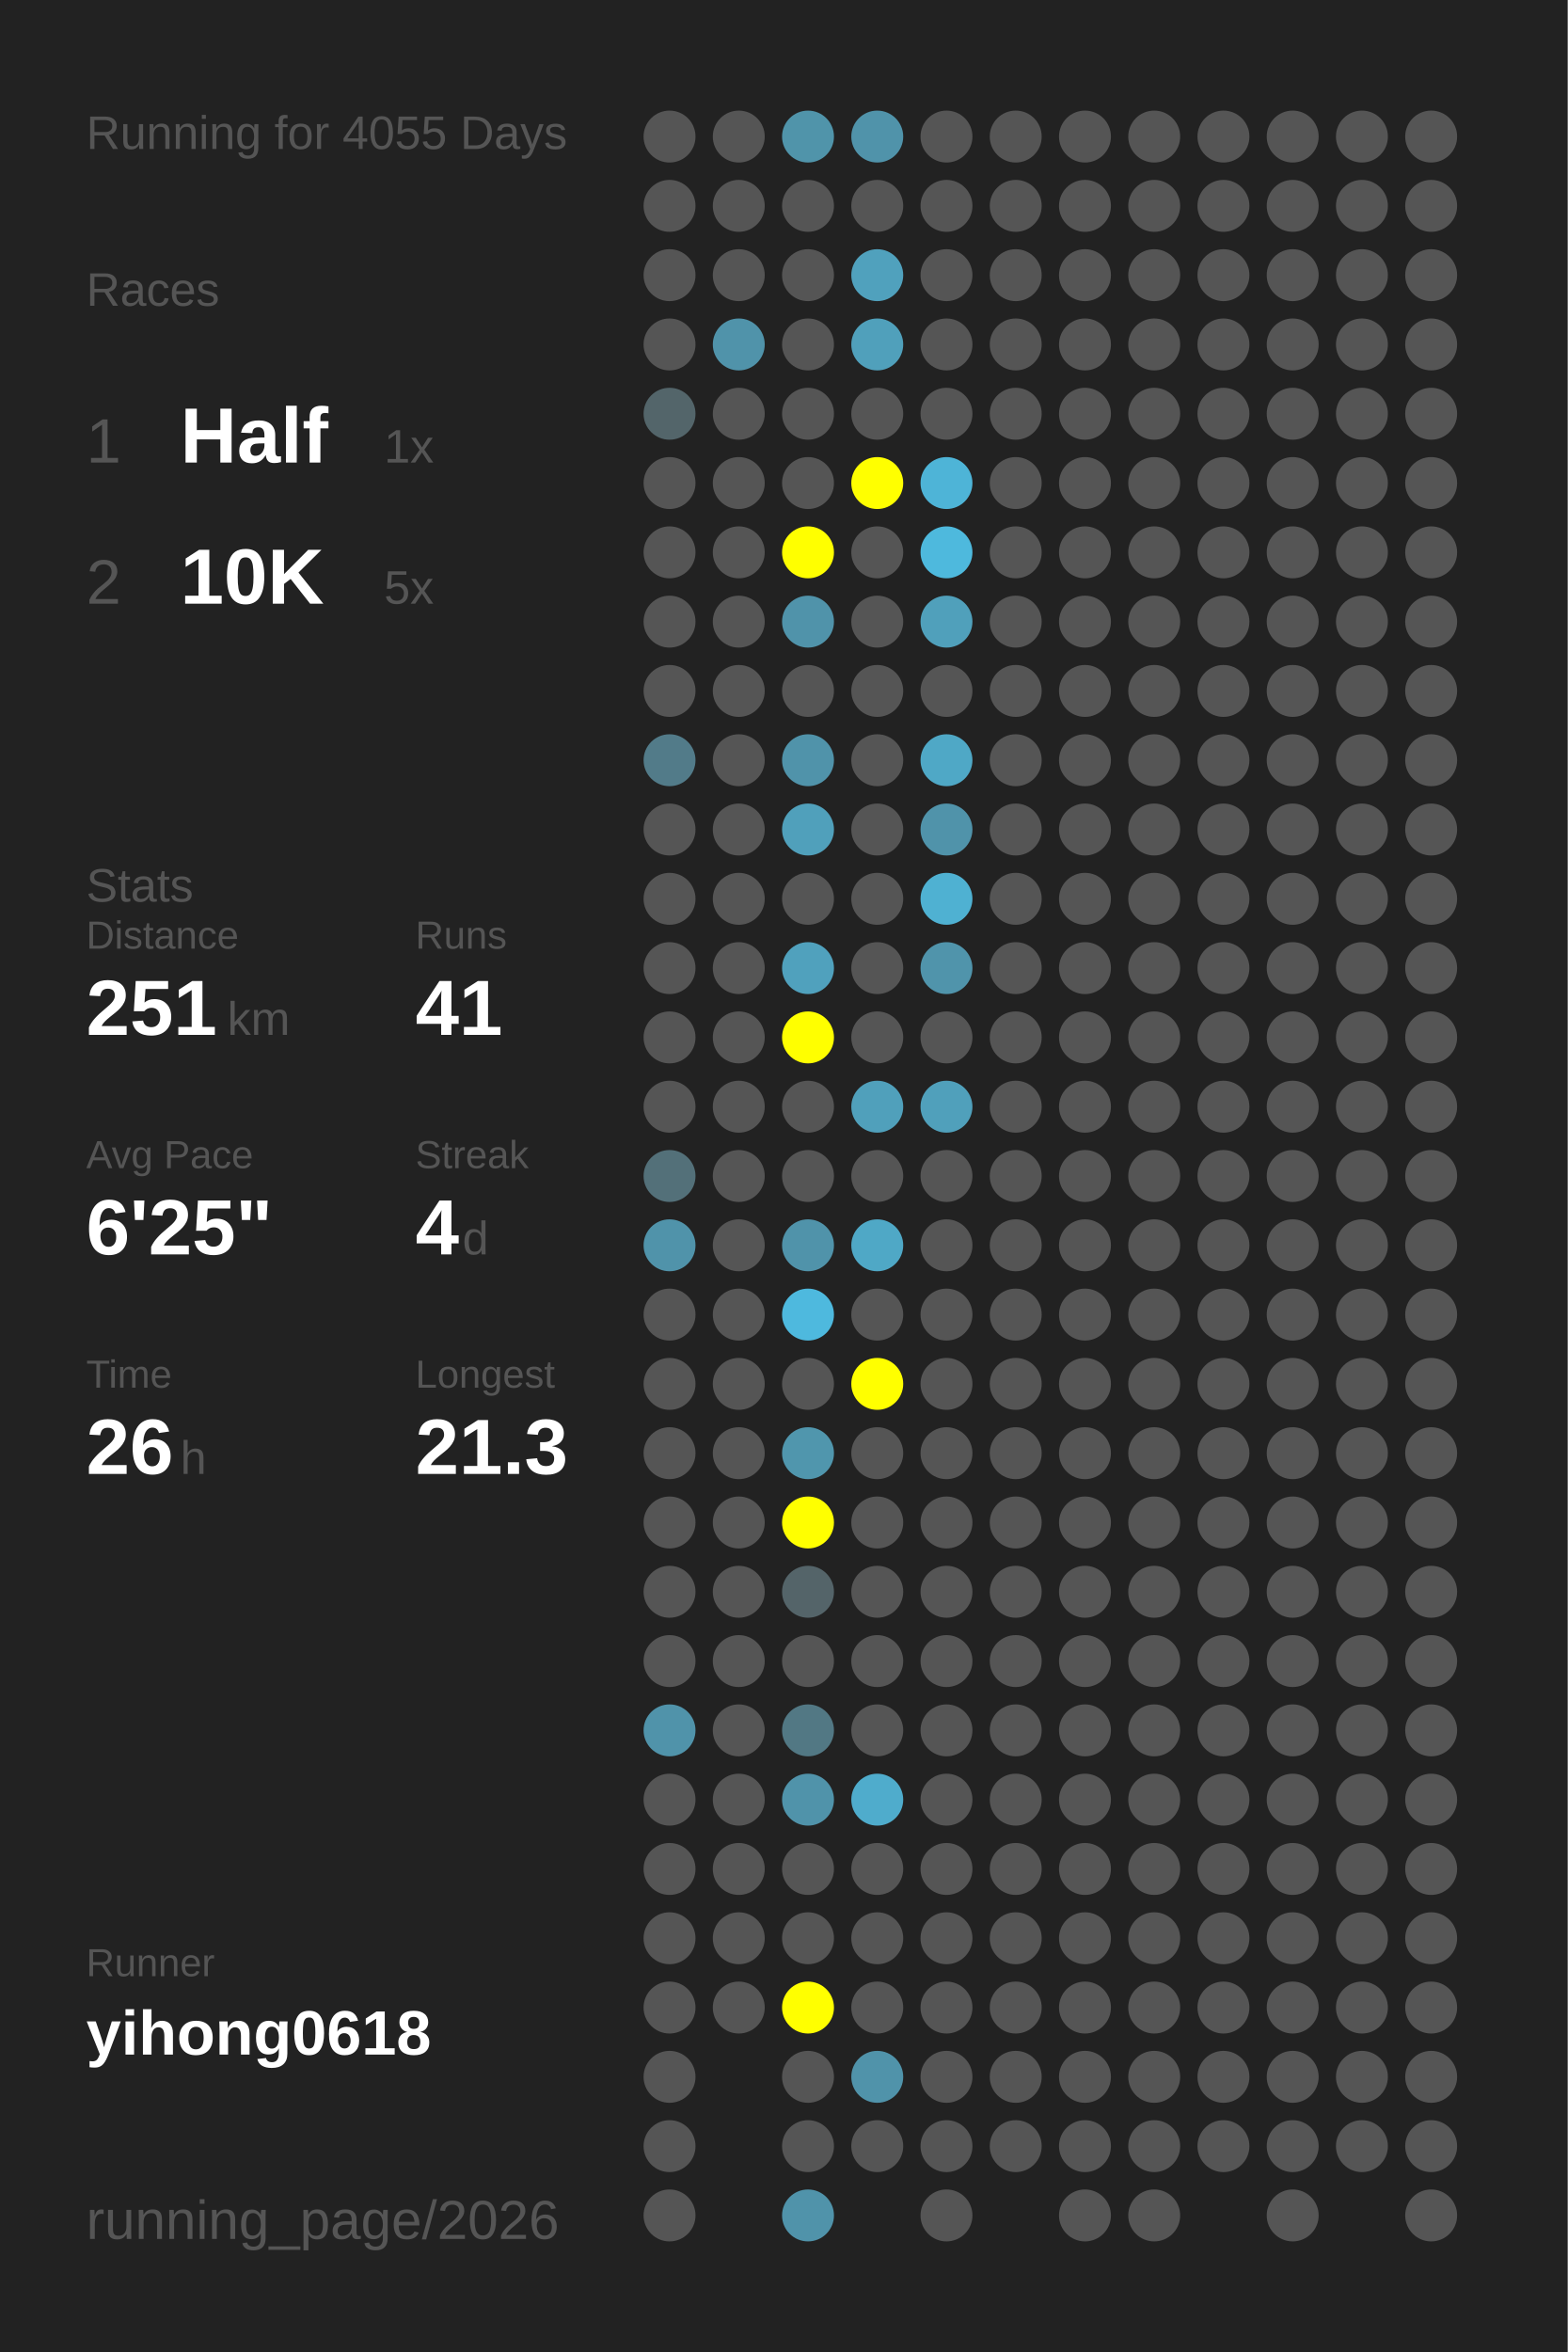
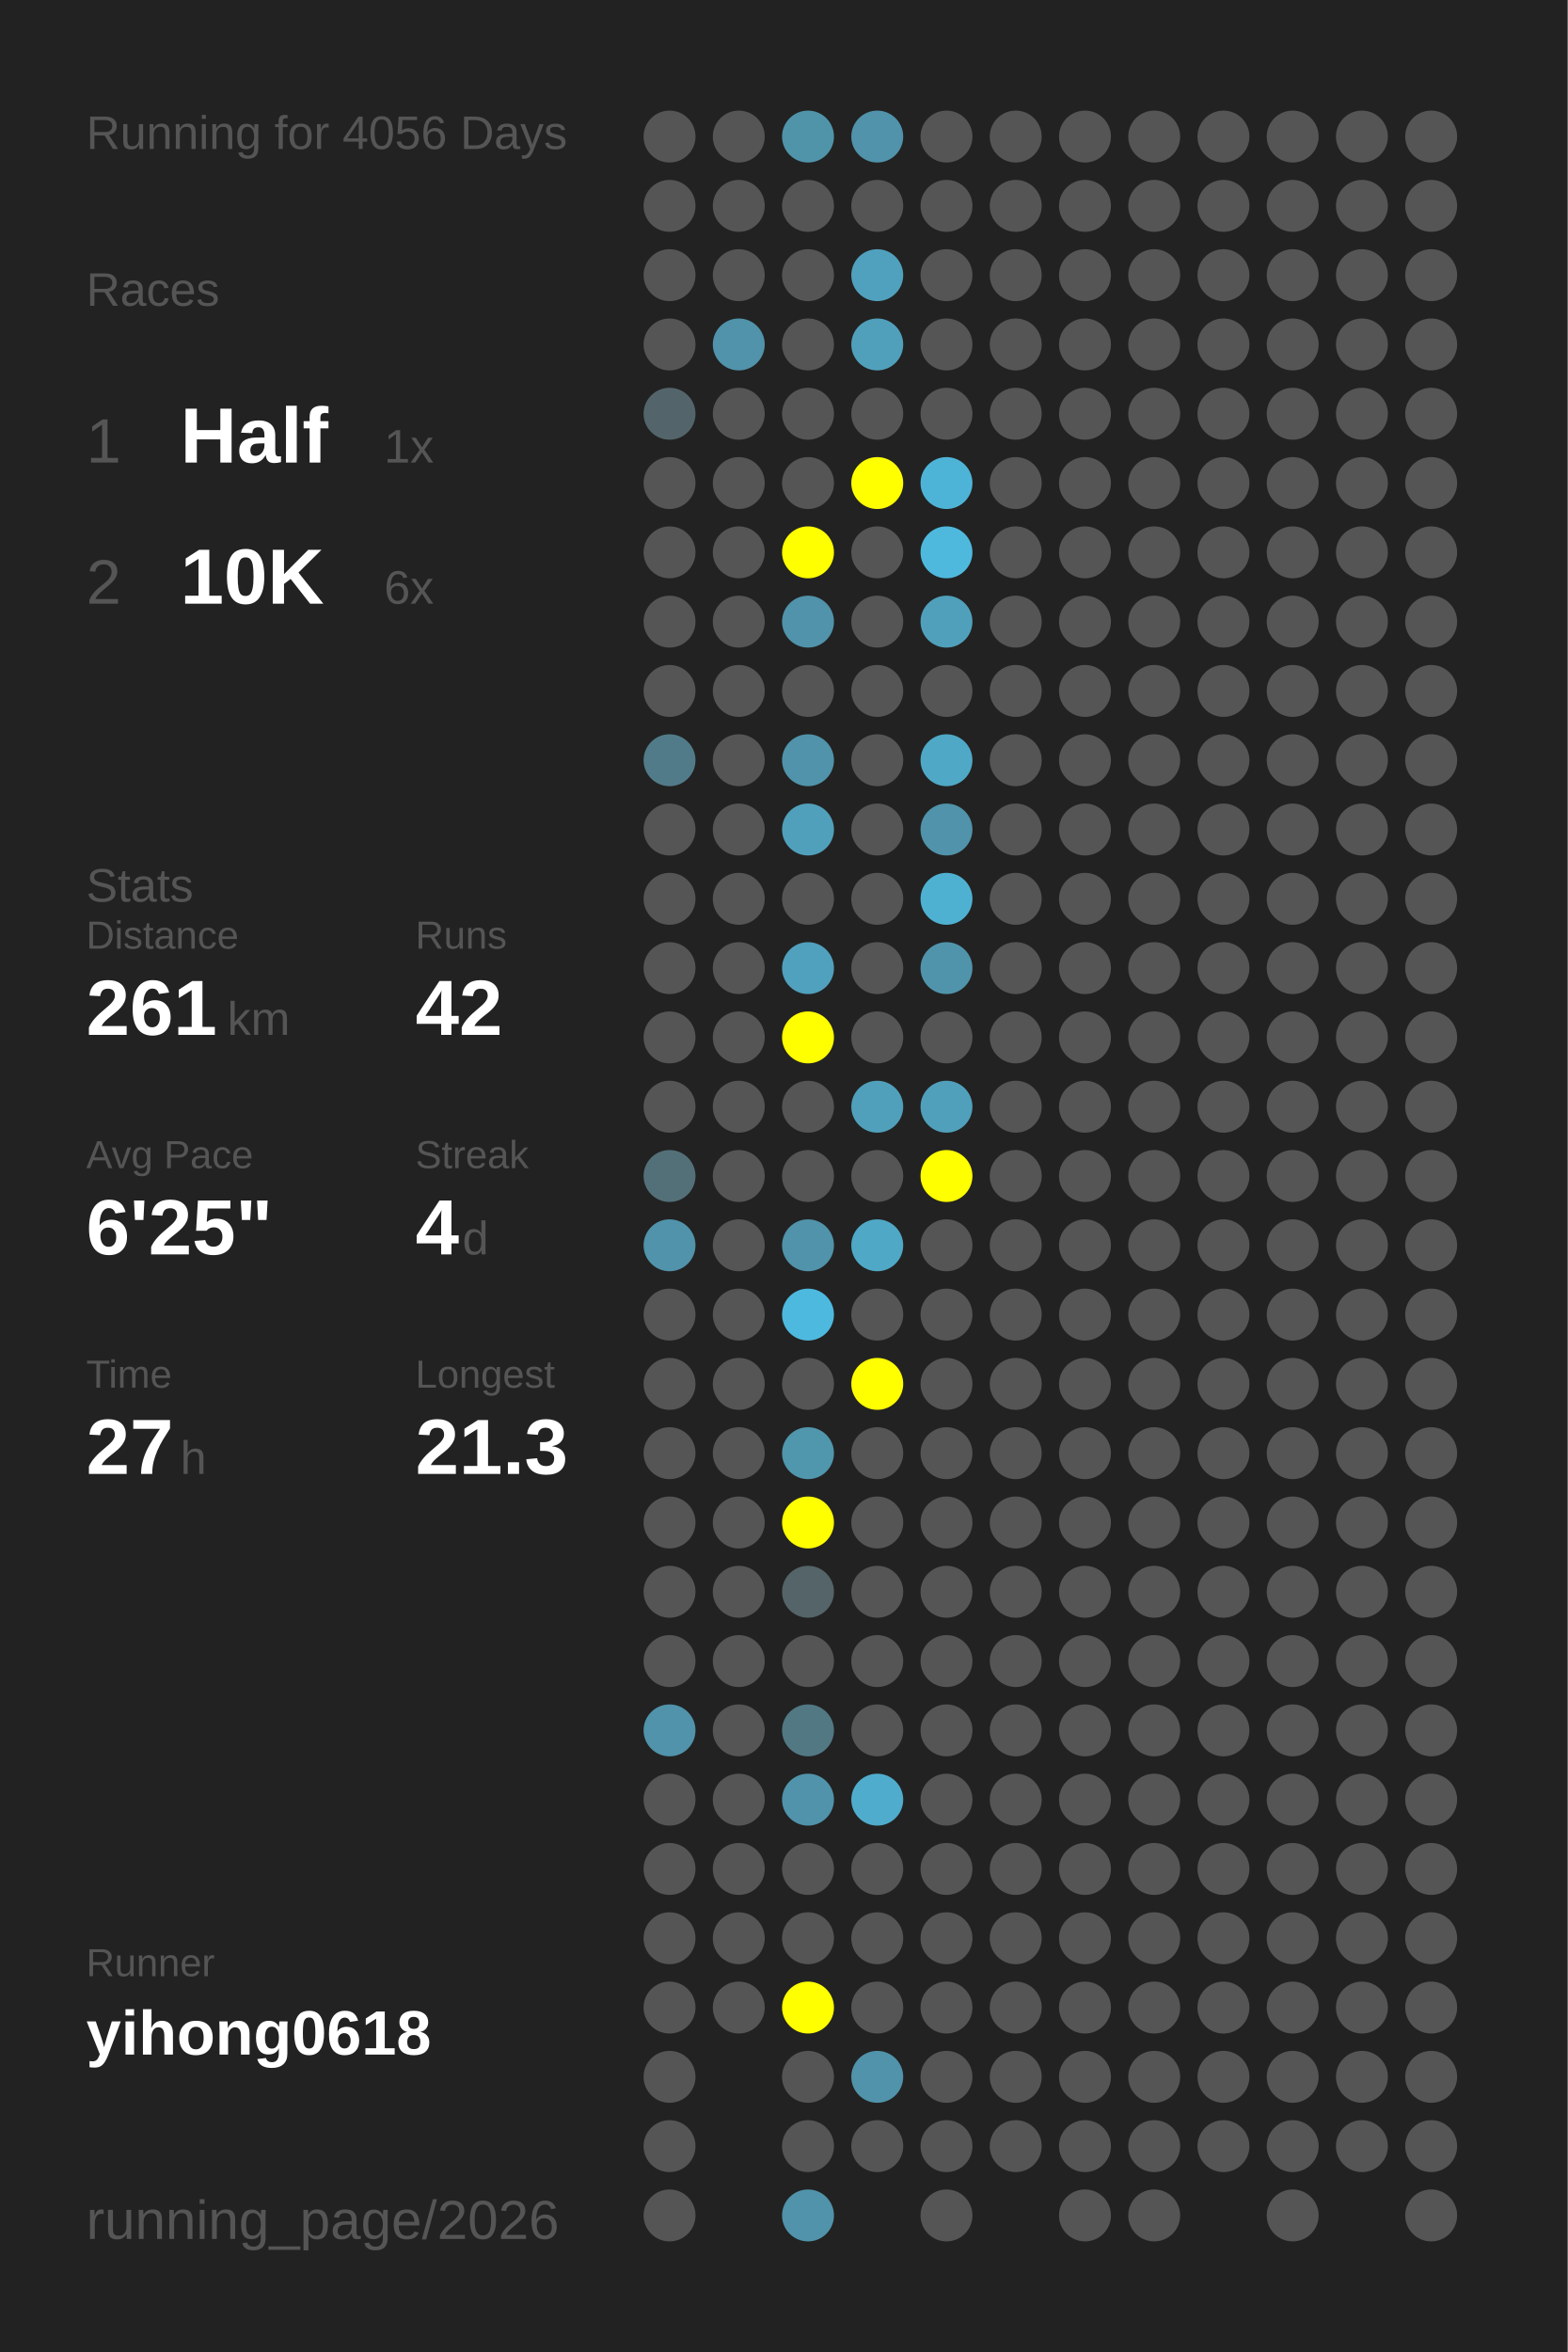
<svg xmlns="http://www.w3.org/2000/svg" baseProfile="full" height="300mm" version="1.1" viewBox="0,0,200,300" width="200mm">
  <defs />
  <rect fill="#222222" height="300" width="200" x="0" y="0" />
-   <text fill="#555555" style="font-size:6px; font-family:Arial;" x="11" y="19">Running for 4055 Days</text>
+   <text fill="#555555" style="font-size:6px; font-family:Arial;" x="11" y="19">Running for 4056 Days</text>
  <text fill="#555555" style="font-size:6px; font-family:Arial;" x="11" y="39">Races</text>
  <text fill="#555555" style="font-size:8px; font-family:Arial;" x="11" y="59">1</text>
  <text fill="#FFFFFF" style="font-size:10px; font-family:Arial; font-weight:bold;" x="23" y="59">Half</text>
  <text fill="#555555" style="font-size:6px; font-family:Arial;" x="49" y="59">1x</text>
  <text fill="#555555" style="font-size:8px; font-family:Arial;" x="11" y="77">2</text>
  <text fill="#FFFFFF" style="font-size:10px; font-family:Arial; font-weight:bold;" x="23" y="77">10K</text>
-   <text fill="#555555" style="font-size:6px; font-family:Arial;" x="49" y="77">5x</text>
+   <text fill="#555555" style="font-size:6px; font-family:Arial;" x="49" y="77">6x</text>
  <text fill="#555555" style="font-size:6px; font-family:Arial;" x="11" y="115">Stats</text>
  <text fill="#555555" style="font-size:5px; font-family:Arial;" x="11" y="121">Distance</text>
-   <text fill="#FFFFFF" style="font-size:10px; font-family:Arial; font-weight:bold;" x="11" y="132">251</text>
+   <text fill="#FFFFFF" style="font-size:10px; font-family:Arial; font-weight:bold;" x="11" y="132">261</text>
  <text fill="#555555" style="font-size:6px; font-family:Arial;" x="29" y="132">km</text>
  <text fill="#555555" style="font-size:5px; font-family:Arial;" x="53" y="121">Runs</text>
-   <text fill="#FFFFFF" style="font-size:10px; font-family:Arial; font-weight:bold;" x="53" y="132">41</text>
+   <text fill="#FFFFFF" style="font-size:10px; font-family:Arial; font-weight:bold;" x="53" y="132">42</text>
  <text fill="#555555" style="font-size:5px; font-family:Arial;" x="11" y="149">Avg Pace</text>
  <text fill="#FFFFFF" style="font-size:10px; font-family:Arial; font-weight:bold;" x="11" y="160">6'25"</text>
  <text fill="#555555" style="font-size:5px; font-family:Arial;" x="53" y="149">Streak</text>
  <text fill="#FFFFFF" style="font-size:10px; font-family:Arial; font-weight:bold;" x="53" y="160">4</text>
  <text fill="#555555" style="font-size:6px; font-family:Arial;" x="59" y="160">d</text>
  <text fill="#555555" style="font-size:5px; font-family:Arial;" x="11" y="177">Time</text>
-   <text fill="#FFFFFF" style="font-size:10px; font-family:Arial; font-weight:bold;" x="11" y="188">26</text>
+   <text fill="#FFFFFF" style="font-size:10px; font-family:Arial; font-weight:bold;" x="11" y="188">27</text>
  <text fill="#555555" style="font-size:6px; font-family:Arial;" x="23" y="188">h</text>
  <text fill="#555555" style="font-size:5px; font-family:Arial;" x="53" y="177">Longest</text>
  <text fill="#FFFFFF" style="font-size:10px; font-family:Arial; font-weight:bold;" x="53" y="188">21.3</text>
  <text fill="#555555" style="font-size:5px; font-family:Arial;" x="11" y="252.065">Runner</text>
  <text fill="#FFFFFF" style="font-size:8px; font-family:Arial; font-weight:bold;" x="11" y="262.065">yihong0618</text>
  <text fill="#555555" style="font-size:7px; font-family:Arial;" x="11" y="285.581">running_page/2026</text>
  <circle cx="85.417" cy="17.419" fill="#555555" r="3.312" />
  <circle cx="85.417" cy="26.258" fill="#555555" r="3.312" />
  <circle cx="85.417" cy="35.097" fill="#555555" r="3.312" />
  <circle cx="85.417" cy="43.935" fill="#555555" r="3.312" />
  <circle cx="85.417" cy="52.774" fill="#53656a" r="3.312" />
  <circle cx="85.417" cy="61.613" fill="#555555" r="3.312" />
  <circle cx="85.417" cy="70.452" fill="#555555" r="3.312" />
  <circle cx="85.417" cy="79.29" fill="#555555" r="3.312" />
  <circle cx="85.417" cy="88.129" fill="#555555" r="3.312" />
  <circle cx="85.417" cy="96.968" fill="#527b89" r="3.312" />
  <circle cx="85.417" cy="105.806" fill="#555555" r="3.312" />
  <circle cx="85.417" cy="114.645" fill="#555555" r="3.312" />
  <circle cx="85.417" cy="123.484" fill="#555555" r="3.312" />
  <circle cx="85.417" cy="132.323" fill="#555555" r="3.312" />
  <circle cx="85.417" cy="141.161" fill="#555555" r="3.312" />
  <circle cx="85.417" cy="150" fill="#537079" r="3.312" />
  <circle cx="85.417" cy="158.839" fill="#5093aa" r="3.312" />
  <circle cx="85.417" cy="167.677" fill="#555555" r="3.312" />
  <circle cx="85.417" cy="176.516" fill="#555555" r="3.312" />
  <circle cx="85.417" cy="185.355" fill="#555555" r="3.312" />
  <circle cx="85.417" cy="194.194" fill="#555555" r="3.312" />
  <circle cx="85.417" cy="203.032" fill="#555555" r="3.312" />
  <circle cx="85.417" cy="211.871" fill="#555555" r="3.312" />
  <circle cx="85.417" cy="220.71" fill="#5093aa" r="3.312" />
  <circle cx="85.417" cy="229.548" fill="#555555" r="3.312" />
  <circle cx="85.417" cy="238.387" fill="#555555" r="3.312" />
  <circle cx="85.417" cy="247.226" fill="#555555" r="3.312" />
  <circle cx="85.417" cy="256.065" fill="#555555" r="3.312" />
  <circle cx="85.417" cy="264.903" fill="#555555" r="3.312" />
  <circle cx="85.417" cy="273.742" fill="#555555" r="3.312" />
  <circle cx="85.417" cy="282.581" fill="#555555" r="3.312" />
  <circle cx="94.25" cy="17.419" fill="#555555" r="3.312" />
  <circle cx="94.25" cy="26.258" fill="#555555" r="3.312" />
  <circle cx="94.25" cy="35.097" fill="#555555" r="3.312" />
  <circle cx="94.25" cy="43.935" fill="#5093aa" r="3.312" />
  <circle cx="94.25" cy="52.774" fill="#555555" r="3.312" />
  <circle cx="94.25" cy="61.613" fill="#555555" r="3.312" />
  <circle cx="94.25" cy="70.452" fill="#555555" r="3.312" />
  <circle cx="94.25" cy="79.29" fill="#555555" r="3.312" />
  <circle cx="94.25" cy="88.129" fill="#555555" r="3.312" />
  <circle cx="94.25" cy="96.968" fill="#555555" r="3.312" />
  <circle cx="94.25" cy="105.806" fill="#555555" r="3.312" />
  <circle cx="94.25" cy="114.645" fill="#555555" r="3.312" />
  <circle cx="94.25" cy="123.484" fill="#555555" r="3.312" />
  <circle cx="94.25" cy="132.323" fill="#555555" r="3.312" />
  <circle cx="94.25" cy="141.161" fill="#555555" r="3.312" />
  <circle cx="94.25" cy="150" fill="#555555" r="3.312" />
  <circle cx="94.25" cy="158.839" fill="#555555" r="3.312" />
  <circle cx="94.25" cy="167.677" fill="#555555" r="3.312" />
  <circle cx="94.25" cy="176.516" fill="#555555" r="3.312" />
  <circle cx="94.25" cy="185.355" fill="#555555" r="3.312" />
  <circle cx="94.25" cy="194.194" fill="#555555" r="3.312" />
  <circle cx="94.25" cy="203.032" fill="#555555" r="3.312" />
  <circle cx="94.25" cy="211.871" fill="#555555" r="3.312" />
  <circle cx="94.25" cy="220.71" fill="#555555" r="3.312" />
  <circle cx="94.25" cy="229.548" fill="#555555" r="3.312" />
  <circle cx="94.25" cy="238.387" fill="#555555" r="3.312" />
  <circle cx="94.25" cy="247.226" fill="#555555" r="3.312" />
  <circle cx="94.25" cy="256.065" fill="#555555" r="3.312" />
  <circle cx="103.083" cy="17.419" fill="#5094aa" r="3.312" />
  <circle cx="103.083" cy="26.258" fill="#555555" r="3.312" />
  <circle cx="103.083" cy="35.097" fill="#555555" r="3.312" />
  <circle cx="103.083" cy="43.935" fill="#555555" r="3.312" />
  <circle cx="103.083" cy="52.774" fill="#555555" r="3.312" />
  <circle cx="103.083" cy="61.613" fill="#555555" r="3.312" />
  <circle cx="103.083" cy="70.452" fill="#FFFF00" r="3.312" />
  <circle cx="103.083" cy="79.29" fill="#5093aa" r="3.312" />
  <circle cx="103.083" cy="88.129" fill="#555555" r="3.312" />
  <circle cx="103.083" cy="96.968" fill="#5093aa" r="3.312" />
  <circle cx="103.083" cy="105.806" fill="#50a0bb" r="3.312" />
  <circle cx="103.083" cy="114.645" fill="#555555" r="3.312" />
  <circle cx="103.083" cy="123.484" fill="#50a1bd" r="3.312" />
  <circle cx="103.083" cy="132.323" fill="#FFFF00" r="3.312" />
  <circle cx="103.083" cy="141.161" fill="#555555" r="3.312" />
  <circle cx="103.083" cy="150" fill="#555555" r="3.312" />
  <circle cx="103.083" cy="158.839" fill="#5093aa" r="3.312" />
  <circle cx="103.083" cy="167.677" fill="#4eb9de" r="3.312" />
  <circle cx="103.083" cy="176.516" fill="#555555" r="3.312" />
  <circle cx="103.083" cy="185.355" fill="#5096ad" r="3.312" />
  <circle cx="103.083" cy="194.194" fill="#FFFF00" r="3.312" />
  <circle cx="103.083" cy="203.032" fill="#546469" r="3.312" />
  <circle cx="103.083" cy="211.871" fill="#555555" r="3.312" />
  <circle cx="103.083" cy="220.71" fill="#527884" r="3.312" />
  <circle cx="103.083" cy="229.548" fill="#5093aa" r="3.312" />
  <circle cx="103.083" cy="238.387" fill="#555555" r="3.312" />
  <circle cx="103.083" cy="247.226" fill="#555555" r="3.312" />
  <circle cx="103.083" cy="256.065" fill="#FFFF00" r="3.312" />
  <circle cx="103.083" cy="264.903" fill="#555555" r="3.312" />
  <circle cx="103.083" cy="273.742" fill="#555555" r="3.312" />
  <circle cx="103.083" cy="282.581" fill="#5093aa" r="3.312" />
  <circle cx="111.917" cy="17.419" fill="#5093aa" r="3.312" />
  <circle cx="111.917" cy="26.258" fill="#555555" r="3.312" />
  <circle cx="111.917" cy="35.097" fill="#50a1bd" r="3.312" />
  <circle cx="111.917" cy="43.935" fill="#50a0bb" r="3.312" />
  <circle cx="111.917" cy="52.774" fill="#555555" r="3.312" />
  <circle cx="111.917" cy="61.613" fill="#FFFF00" r="3.312" />
  <circle cx="111.917" cy="70.452" fill="#555555" r="3.312" />
  <circle cx="111.917" cy="79.29" fill="#555555" r="3.312" />
  <circle cx="111.917" cy="88.129" fill="#555555" r="3.312" />
  <circle cx="111.917" cy="96.968" fill="#555555" r="3.312" />
  <circle cx="111.917" cy="105.806" fill="#555555" r="3.312" />
  <circle cx="111.917" cy="114.645" fill="#555555" r="3.312" />
  <circle cx="111.917" cy="123.484" fill="#555555" r="3.312" />
  <circle cx="111.917" cy="132.323" fill="#555555" r="3.312" />
  <circle cx="111.917" cy="141.161" fill="#50a0bb" r="3.312" />
  <circle cx="111.917" cy="150" fill="#555555" r="3.312" />
  <circle cx="111.917" cy="158.839" fill="#4fa8c6" r="3.312" />
  <circle cx="111.917" cy="167.677" fill="#555555" r="3.312" />
  <circle cx="111.917" cy="176.516" fill="#FFFF00" r="3.312" />
  <circle cx="111.917" cy="185.355" fill="#555555" r="3.312" />
  <circle cx="111.917" cy="194.194" fill="#555555" r="3.312" />
  <circle cx="111.917" cy="203.032" fill="#555555" r="3.312" />
  <circle cx="111.917" cy="211.871" fill="#555555" r="3.312" />
  <circle cx="111.917" cy="220.71" fill="#555555" r="3.312" />
  <circle cx="111.917" cy="229.548" fill="#4faccc" r="3.312" />
  <circle cx="111.917" cy="238.387" fill="#555555" r="3.312" />
  <circle cx="111.917" cy="247.226" fill="#555555" r="3.312" />
  <circle cx="111.917" cy="256.065" fill="#555555" r="3.312" />
  <circle cx="111.917" cy="264.903" fill="#5093aa" r="3.312" />
  <circle cx="111.917" cy="273.742" fill="#555555" r="3.312" />
  <circle cx="120.75" cy="17.419" fill="#555555" r="3.312" />
  <circle cx="120.75" cy="26.258" fill="#555555" r="3.312" />
  <circle cx="120.75" cy="35.097" fill="#555555" r="3.312" />
  <circle cx="120.75" cy="43.935" fill="#555555" r="3.312" />
  <circle cx="120.75" cy="52.774" fill="#555555" r="3.312" />
  <circle cx="120.75" cy="61.613" fill="#4eb4d7" r="3.312" />
  <circle cx="120.75" cy="70.452" fill="#4eb9dd" r="3.312" />
  <circle cx="120.75" cy="79.29" fill="#50a0bb" r="3.312" />
  <circle cx="120.75" cy="88.129" fill="#555555" r="3.312" />
  <circle cx="120.75" cy="96.968" fill="#4fa8c6" r="3.312" />
  <circle cx="120.75" cy="105.806" fill="#5093aa" r="3.312" />
  <circle cx="120.75" cy="114.645" fill="#4fb1d2" r="3.312" />
  <circle cx="120.75" cy="123.484" fill="#5094ab" r="3.312" />
  <circle cx="120.75" cy="132.323" fill="#555555" r="3.312" />
  <circle cx="120.75" cy="141.161" fill="#50a0bb" r="3.312" />
-   <circle cx="120.75" cy="150" fill="#555555" r="3.312" />
+   <circle cx="120.75" cy="150" fill="#FFFF00" r="3.312" />
  <circle cx="120.75" cy="158.839" fill="#555555" r="3.312" />
  <circle cx="120.75" cy="167.677" fill="#555555" r="3.312" />
  <circle cx="120.75" cy="176.516" fill="#555555" r="3.312" />
  <circle cx="120.75" cy="185.355" fill="#555555" r="3.312" />
  <circle cx="120.75" cy="194.194" fill="#555555" r="3.312" />
  <circle cx="120.75" cy="203.032" fill="#555555" r="3.312" />
  <circle cx="120.75" cy="211.871" fill="#555555" r="3.312" />
  <circle cx="120.75" cy="220.71" fill="#555555" r="3.312" />
  <circle cx="120.75" cy="229.548" fill="#555555" r="3.312" />
  <circle cx="120.75" cy="238.387" fill="#555555" r="3.312" />
  <circle cx="120.75" cy="247.226" fill="#555555" r="3.312" />
  <circle cx="120.75" cy="256.065" fill="#555555" r="3.312" />
  <circle cx="120.75" cy="264.903" fill="#555555" r="3.312" />
  <circle cx="120.75" cy="273.742" fill="#555555" r="3.312" />
  <circle cx="120.75" cy="282.581" fill="#555555" r="3.312" />
  <circle cx="129.583" cy="17.419" fill="#555555" r="3.312" />
  <circle cx="129.583" cy="26.258" fill="#555555" r="3.312" />
  <circle cx="129.583" cy="35.097" fill="#555555" r="3.312" />
  <circle cx="129.583" cy="43.935" fill="#555555" r="3.312" />
  <circle cx="129.583" cy="52.774" fill="#555555" r="3.312" />
  <circle cx="129.583" cy="61.613" fill="#555555" r="3.312" />
  <circle cx="129.583" cy="70.452" fill="#555555" r="3.312" />
  <circle cx="129.583" cy="79.29" fill="#555555" r="3.312" />
  <circle cx="129.583" cy="88.129" fill="#555555" r="3.312" />
  <circle cx="129.583" cy="96.968" fill="#555555" r="3.312" />
  <circle cx="129.583" cy="105.806" fill="#555555" r="3.312" />
  <circle cx="129.583" cy="114.645" fill="#555555" r="3.312" />
  <circle cx="129.583" cy="123.484" fill="#555555" r="3.312" />
  <circle cx="129.583" cy="132.323" fill="#555555" r="3.312" />
  <circle cx="129.583" cy="141.161" fill="#555555" r="3.312" />
  <circle cx="129.583" cy="150" fill="#555555" r="3.312" />
  <circle cx="129.583" cy="158.839" fill="#555555" r="3.312" />
  <circle cx="129.583" cy="167.677" fill="#555555" r="3.312" />
  <circle cx="129.583" cy="176.516" fill="#555555" r="3.312" />
  <circle cx="129.583" cy="185.355" fill="#555555" r="3.312" />
  <circle cx="129.583" cy="194.194" fill="#555555" r="3.312" />
  <circle cx="129.583" cy="203.032" fill="#555555" r="3.312" />
  <circle cx="129.583" cy="211.871" fill="#555555" r="3.312" />
  <circle cx="129.583" cy="220.71" fill="#555555" r="3.312" />
  <circle cx="129.583" cy="229.548" fill="#555555" r="3.312" />
  <circle cx="129.583" cy="238.387" fill="#555555" r="3.312" />
  <circle cx="129.583" cy="247.226" fill="#555555" r="3.312" />
  <circle cx="129.583" cy="256.065" fill="#555555" r="3.312" />
  <circle cx="129.583" cy="264.903" fill="#555555" r="3.312" />
  <circle cx="129.583" cy="273.742" fill="#555555" r="3.312" />
  <circle cx="138.417" cy="17.419" fill="#555555" r="3.312" />
  <circle cx="138.417" cy="26.258" fill="#555555" r="3.312" />
  <circle cx="138.417" cy="35.097" fill="#555555" r="3.312" />
  <circle cx="138.417" cy="43.935" fill="#555555" r="3.312" />
  <circle cx="138.417" cy="52.774" fill="#555555" r="3.312" />
  <circle cx="138.417" cy="61.613" fill="#555555" r="3.312" />
  <circle cx="138.417" cy="70.452" fill="#555555" r="3.312" />
  <circle cx="138.417" cy="79.29" fill="#555555" r="3.312" />
  <circle cx="138.417" cy="88.129" fill="#555555" r="3.312" />
  <circle cx="138.417" cy="96.968" fill="#555555" r="3.312" />
  <circle cx="138.417" cy="105.806" fill="#555555" r="3.312" />
  <circle cx="138.417" cy="114.645" fill="#555555" r="3.312" />
  <circle cx="138.417" cy="123.484" fill="#555555" r="3.312" />
  <circle cx="138.417" cy="132.323" fill="#555555" r="3.312" />
  <circle cx="138.417" cy="141.161" fill="#555555" r="3.312" />
  <circle cx="138.417" cy="150" fill="#555555" r="3.312" />
  <circle cx="138.417" cy="158.839" fill="#555555" r="3.312" />
  <circle cx="138.417" cy="167.677" fill="#555555" r="3.312" />
  <circle cx="138.417" cy="176.516" fill="#555555" r="3.312" />
  <circle cx="138.417" cy="185.355" fill="#555555" r="3.312" />
  <circle cx="138.417" cy="194.194" fill="#555555" r="3.312" />
  <circle cx="138.417" cy="203.032" fill="#555555" r="3.312" />
  <circle cx="138.417" cy="211.871" fill="#555555" r="3.312" />
  <circle cx="138.417" cy="220.71" fill="#555555" r="3.312" />
  <circle cx="138.417" cy="229.548" fill="#555555" r="3.312" />
  <circle cx="138.417" cy="238.387" fill="#555555" r="3.312" />
  <circle cx="138.417" cy="247.226" fill="#555555" r="3.312" />
  <circle cx="138.417" cy="256.065" fill="#555555" r="3.312" />
  <circle cx="138.417" cy="264.903" fill="#555555" r="3.312" />
  <circle cx="138.417" cy="273.742" fill="#555555" r="3.312" />
  <circle cx="138.417" cy="282.581" fill="#555555" r="3.312" />
  <circle cx="147.25" cy="17.419" fill="#555555" r="3.312" />
  <circle cx="147.25" cy="26.258" fill="#555555" r="3.312" />
  <circle cx="147.25" cy="35.097" fill="#555555" r="3.312" />
  <circle cx="147.25" cy="43.935" fill="#555555" r="3.312" />
  <circle cx="147.25" cy="52.774" fill="#555555" r="3.312" />
  <circle cx="147.25" cy="61.613" fill="#555555" r="3.312" />
  <circle cx="147.25" cy="70.452" fill="#555555" r="3.312" />
  <circle cx="147.25" cy="79.29" fill="#555555" r="3.312" />
  <circle cx="147.25" cy="88.129" fill="#555555" r="3.312" />
  <circle cx="147.25" cy="96.968" fill="#555555" r="3.312" />
  <circle cx="147.25" cy="105.806" fill="#555555" r="3.312" />
  <circle cx="147.25" cy="114.645" fill="#555555" r="3.312" />
  <circle cx="147.25" cy="123.484" fill="#555555" r="3.312" />
  <circle cx="147.25" cy="132.323" fill="#555555" r="3.312" />
  <circle cx="147.25" cy="141.161" fill="#555555" r="3.312" />
  <circle cx="147.25" cy="150" fill="#555555" r="3.312" />
  <circle cx="147.25" cy="158.839" fill="#555555" r="3.312" />
  <circle cx="147.25" cy="167.677" fill="#555555" r="3.312" />
  <circle cx="147.25" cy="176.516" fill="#555555" r="3.312" />
  <circle cx="147.25" cy="185.355" fill="#555555" r="3.312" />
  <circle cx="147.25" cy="194.194" fill="#555555" r="3.312" />
  <circle cx="147.25" cy="203.032" fill="#555555" r="3.312" />
  <circle cx="147.25" cy="211.871" fill="#555555" r="3.312" />
  <circle cx="147.25" cy="220.71" fill="#555555" r="3.312" />
  <circle cx="147.25" cy="229.548" fill="#555555" r="3.312" />
  <circle cx="147.25" cy="238.387" fill="#555555" r="3.312" />
  <circle cx="147.25" cy="247.226" fill="#555555" r="3.312" />
  <circle cx="147.25" cy="256.065" fill="#555555" r="3.312" />
  <circle cx="147.25" cy="264.903" fill="#555555" r="3.312" />
  <circle cx="147.25" cy="273.742" fill="#555555" r="3.312" />
  <circle cx="147.25" cy="282.581" fill="#555555" r="3.312" />
  <circle cx="156.083" cy="17.419" fill="#555555" r="3.312" />
  <circle cx="156.083" cy="26.258" fill="#555555" r="3.312" />
  <circle cx="156.083" cy="35.097" fill="#555555" r="3.312" />
  <circle cx="156.083" cy="43.935" fill="#555555" r="3.312" />
  <circle cx="156.083" cy="52.774" fill="#555555" r="3.312" />
  <circle cx="156.083" cy="61.613" fill="#555555" r="3.312" />
  <circle cx="156.083" cy="70.452" fill="#555555" r="3.312" />
  <circle cx="156.083" cy="79.29" fill="#555555" r="3.312" />
  <circle cx="156.083" cy="88.129" fill="#555555" r="3.312" />
  <circle cx="156.083" cy="96.968" fill="#555555" r="3.312" />
  <circle cx="156.083" cy="105.806" fill="#555555" r="3.312" />
  <circle cx="156.083" cy="114.645" fill="#555555" r="3.312" />
  <circle cx="156.083" cy="123.484" fill="#555555" r="3.312" />
  <circle cx="156.083" cy="132.323" fill="#555555" r="3.312" />
  <circle cx="156.083" cy="141.161" fill="#555555" r="3.312" />
  <circle cx="156.083" cy="150" fill="#555555" r="3.312" />
  <circle cx="156.083" cy="158.839" fill="#555555" r="3.312" />
  <circle cx="156.083" cy="167.677" fill="#555555" r="3.312" />
  <circle cx="156.083" cy="176.516" fill="#555555" r="3.312" />
  <circle cx="156.083" cy="185.355" fill="#555555" r="3.312" />
  <circle cx="156.083" cy="194.194" fill="#555555" r="3.312" />
  <circle cx="156.083" cy="203.032" fill="#555555" r="3.312" />
  <circle cx="156.083" cy="211.871" fill="#555555" r="3.312" />
  <circle cx="156.083" cy="220.71" fill="#555555" r="3.312" />
  <circle cx="156.083" cy="229.548" fill="#555555" r="3.312" />
  <circle cx="156.083" cy="238.387" fill="#555555" r="3.312" />
  <circle cx="156.083" cy="247.226" fill="#555555" r="3.312" />
  <circle cx="156.083" cy="256.065" fill="#555555" r="3.312" />
  <circle cx="156.083" cy="264.903" fill="#555555" r="3.312" />
  <circle cx="156.083" cy="273.742" fill="#555555" r="3.312" />
  <circle cx="164.917" cy="17.419" fill="#555555" r="3.312" />
  <circle cx="164.917" cy="26.258" fill="#555555" r="3.312" />
  <circle cx="164.917" cy="35.097" fill="#555555" r="3.312" />
  <circle cx="164.917" cy="43.935" fill="#555555" r="3.312" />
  <circle cx="164.917" cy="52.774" fill="#555555" r="3.312" />
  <circle cx="164.917" cy="61.613" fill="#555555" r="3.312" />
  <circle cx="164.917" cy="70.452" fill="#555555" r="3.312" />
  <circle cx="164.917" cy="79.29" fill="#555555" r="3.312" />
  <circle cx="164.917" cy="88.129" fill="#555555" r="3.312" />
  <circle cx="164.917" cy="96.968" fill="#555555" r="3.312" />
  <circle cx="164.917" cy="105.806" fill="#555555" r="3.312" />
  <circle cx="164.917" cy="114.645" fill="#555555" r="3.312" />
  <circle cx="164.917" cy="123.484" fill="#555555" r="3.312" />
  <circle cx="164.917" cy="132.323" fill="#555555" r="3.312" />
  <circle cx="164.917" cy="141.161" fill="#555555" r="3.312" />
  <circle cx="164.917" cy="150" fill="#555555" r="3.312" />
  <circle cx="164.917" cy="158.839" fill="#555555" r="3.312" />
  <circle cx="164.917" cy="167.677" fill="#555555" r="3.312" />
  <circle cx="164.917" cy="176.516" fill="#555555" r="3.312" />
  <circle cx="164.917" cy="185.355" fill="#555555" r="3.312" />
  <circle cx="164.917" cy="194.194" fill="#555555" r="3.312" />
  <circle cx="164.917" cy="203.032" fill="#555555" r="3.312" />
  <circle cx="164.917" cy="211.871" fill="#555555" r="3.312" />
  <circle cx="164.917" cy="220.71" fill="#555555" r="3.312" />
  <circle cx="164.917" cy="229.548" fill="#555555" r="3.312" />
  <circle cx="164.917" cy="238.387" fill="#555555" r="3.312" />
  <circle cx="164.917" cy="247.226" fill="#555555" r="3.312" />
  <circle cx="164.917" cy="256.065" fill="#555555" r="3.312" />
  <circle cx="164.917" cy="264.903" fill="#555555" r="3.312" />
  <circle cx="164.917" cy="273.742" fill="#555555" r="3.312" />
  <circle cx="164.917" cy="282.581" fill="#555555" r="3.312" />
  <circle cx="173.75" cy="17.419" fill="#555555" r="3.312" />
  <circle cx="173.75" cy="26.258" fill="#555555" r="3.312" />
  <circle cx="173.75" cy="35.097" fill="#555555" r="3.312" />
  <circle cx="173.75" cy="43.935" fill="#555555" r="3.312" />
  <circle cx="173.75" cy="52.774" fill="#555555" r="3.312" />
  <circle cx="173.75" cy="61.613" fill="#555555" r="3.312" />
  <circle cx="173.75" cy="70.452" fill="#555555" r="3.312" />
  <circle cx="173.75" cy="79.29" fill="#555555" r="3.312" />
  <circle cx="173.75" cy="88.129" fill="#555555" r="3.312" />
  <circle cx="173.75" cy="96.968" fill="#555555" r="3.312" />
  <circle cx="173.75" cy="105.806" fill="#555555" r="3.312" />
  <circle cx="173.75" cy="114.645" fill="#555555" r="3.312" />
  <circle cx="173.75" cy="123.484" fill="#555555" r="3.312" />
  <circle cx="173.75" cy="132.323" fill="#555555" r="3.312" />
  <circle cx="173.75" cy="141.161" fill="#555555" r="3.312" />
  <circle cx="173.75" cy="150" fill="#555555" r="3.312" />
  <circle cx="173.75" cy="158.839" fill="#555555" r="3.312" />
  <circle cx="173.75" cy="167.677" fill="#555555" r="3.312" />
  <circle cx="173.75" cy="176.516" fill="#555555" r="3.312" />
  <circle cx="173.75" cy="185.355" fill="#555555" r="3.312" />
  <circle cx="173.75" cy="194.194" fill="#555555" r="3.312" />
  <circle cx="173.75" cy="203.032" fill="#555555" r="3.312" />
  <circle cx="173.75" cy="211.871" fill="#555555" r="3.312" />
  <circle cx="173.75" cy="220.71" fill="#555555" r="3.312" />
  <circle cx="173.75" cy="229.548" fill="#555555" r="3.312" />
  <circle cx="173.75" cy="238.387" fill="#555555" r="3.312" />
  <circle cx="173.75" cy="247.226" fill="#555555" r="3.312" />
  <circle cx="173.75" cy="256.065" fill="#555555" r="3.312" />
  <circle cx="173.75" cy="264.903" fill="#555555" r="3.312" />
  <circle cx="173.75" cy="273.742" fill="#555555" r="3.312" />
  <circle cx="182.583" cy="17.419" fill="#555555" r="3.312" />
  <circle cx="182.583" cy="26.258" fill="#555555" r="3.312" />
  <circle cx="182.583" cy="35.097" fill="#555555" r="3.312" />
  <circle cx="182.583" cy="43.935" fill="#555555" r="3.312" />
  <circle cx="182.583" cy="52.774" fill="#555555" r="3.312" />
  <circle cx="182.583" cy="61.613" fill="#555555" r="3.312" />
  <circle cx="182.583" cy="70.452" fill="#555555" r="3.312" />
  <circle cx="182.583" cy="79.29" fill="#555555" r="3.312" />
  <circle cx="182.583" cy="88.129" fill="#555555" r="3.312" />
  <circle cx="182.583" cy="96.968" fill="#555555" r="3.312" />
  <circle cx="182.583" cy="105.806" fill="#555555" r="3.312" />
  <circle cx="182.583" cy="114.645" fill="#555555" r="3.312" />
  <circle cx="182.583" cy="123.484" fill="#555555" r="3.312" />
  <circle cx="182.583" cy="132.323" fill="#555555" r="3.312" />
  <circle cx="182.583" cy="141.161" fill="#555555" r="3.312" />
  <circle cx="182.583" cy="150" fill="#555555" r="3.312" />
  <circle cx="182.583" cy="158.839" fill="#555555" r="3.312" />
  <circle cx="182.583" cy="167.677" fill="#555555" r="3.312" />
  <circle cx="182.583" cy="176.516" fill="#555555" r="3.312" />
  <circle cx="182.583" cy="185.355" fill="#555555" r="3.312" />
  <circle cx="182.583" cy="194.194" fill="#555555" r="3.312" />
  <circle cx="182.583" cy="203.032" fill="#555555" r="3.312" />
  <circle cx="182.583" cy="211.871" fill="#555555" r="3.312" />
  <circle cx="182.583" cy="220.71" fill="#555555" r="3.312" />
  <circle cx="182.583" cy="229.548" fill="#555555" r="3.312" />
  <circle cx="182.583" cy="238.387" fill="#555555" r="3.312" />
  <circle cx="182.583" cy="247.226" fill="#555555" r="3.312" />
  <circle cx="182.583" cy="256.065" fill="#555555" r="3.312" />
  <circle cx="182.583" cy="264.903" fill="#555555" r="3.312" />
  <circle cx="182.583" cy="273.742" fill="#555555" r="3.312" />
  <circle cx="182.583" cy="282.581" fill="#555555" r="3.312" />
</svg>
